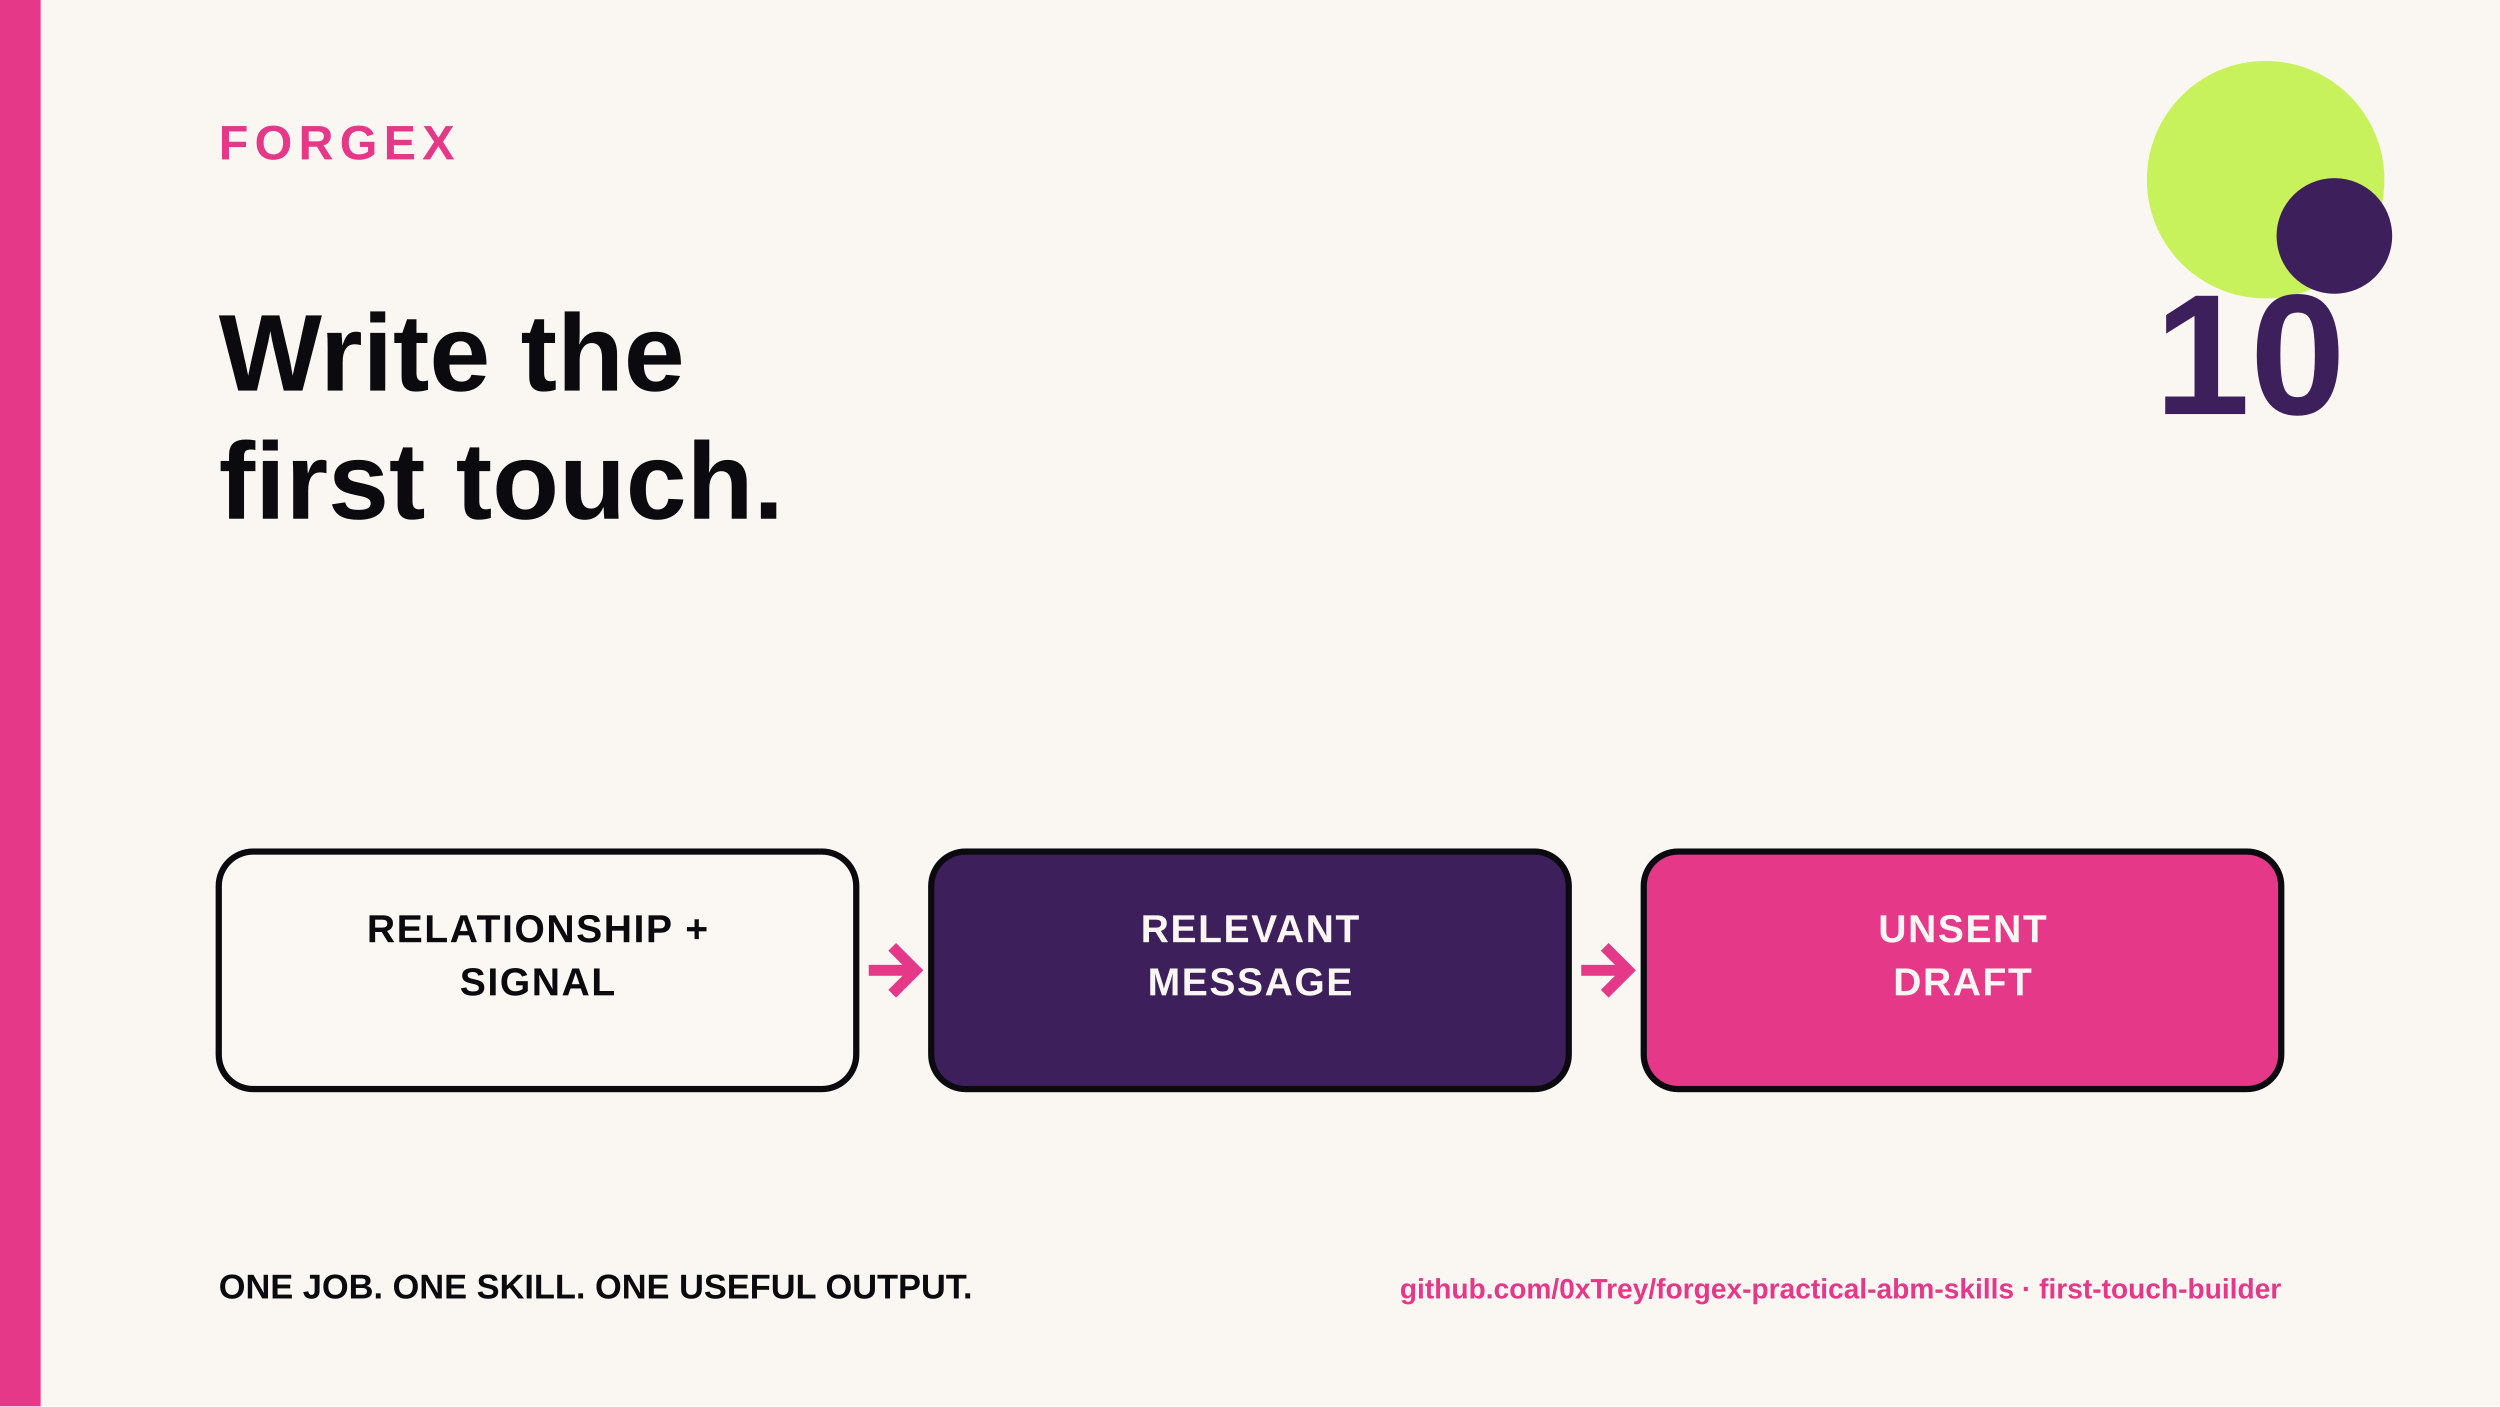
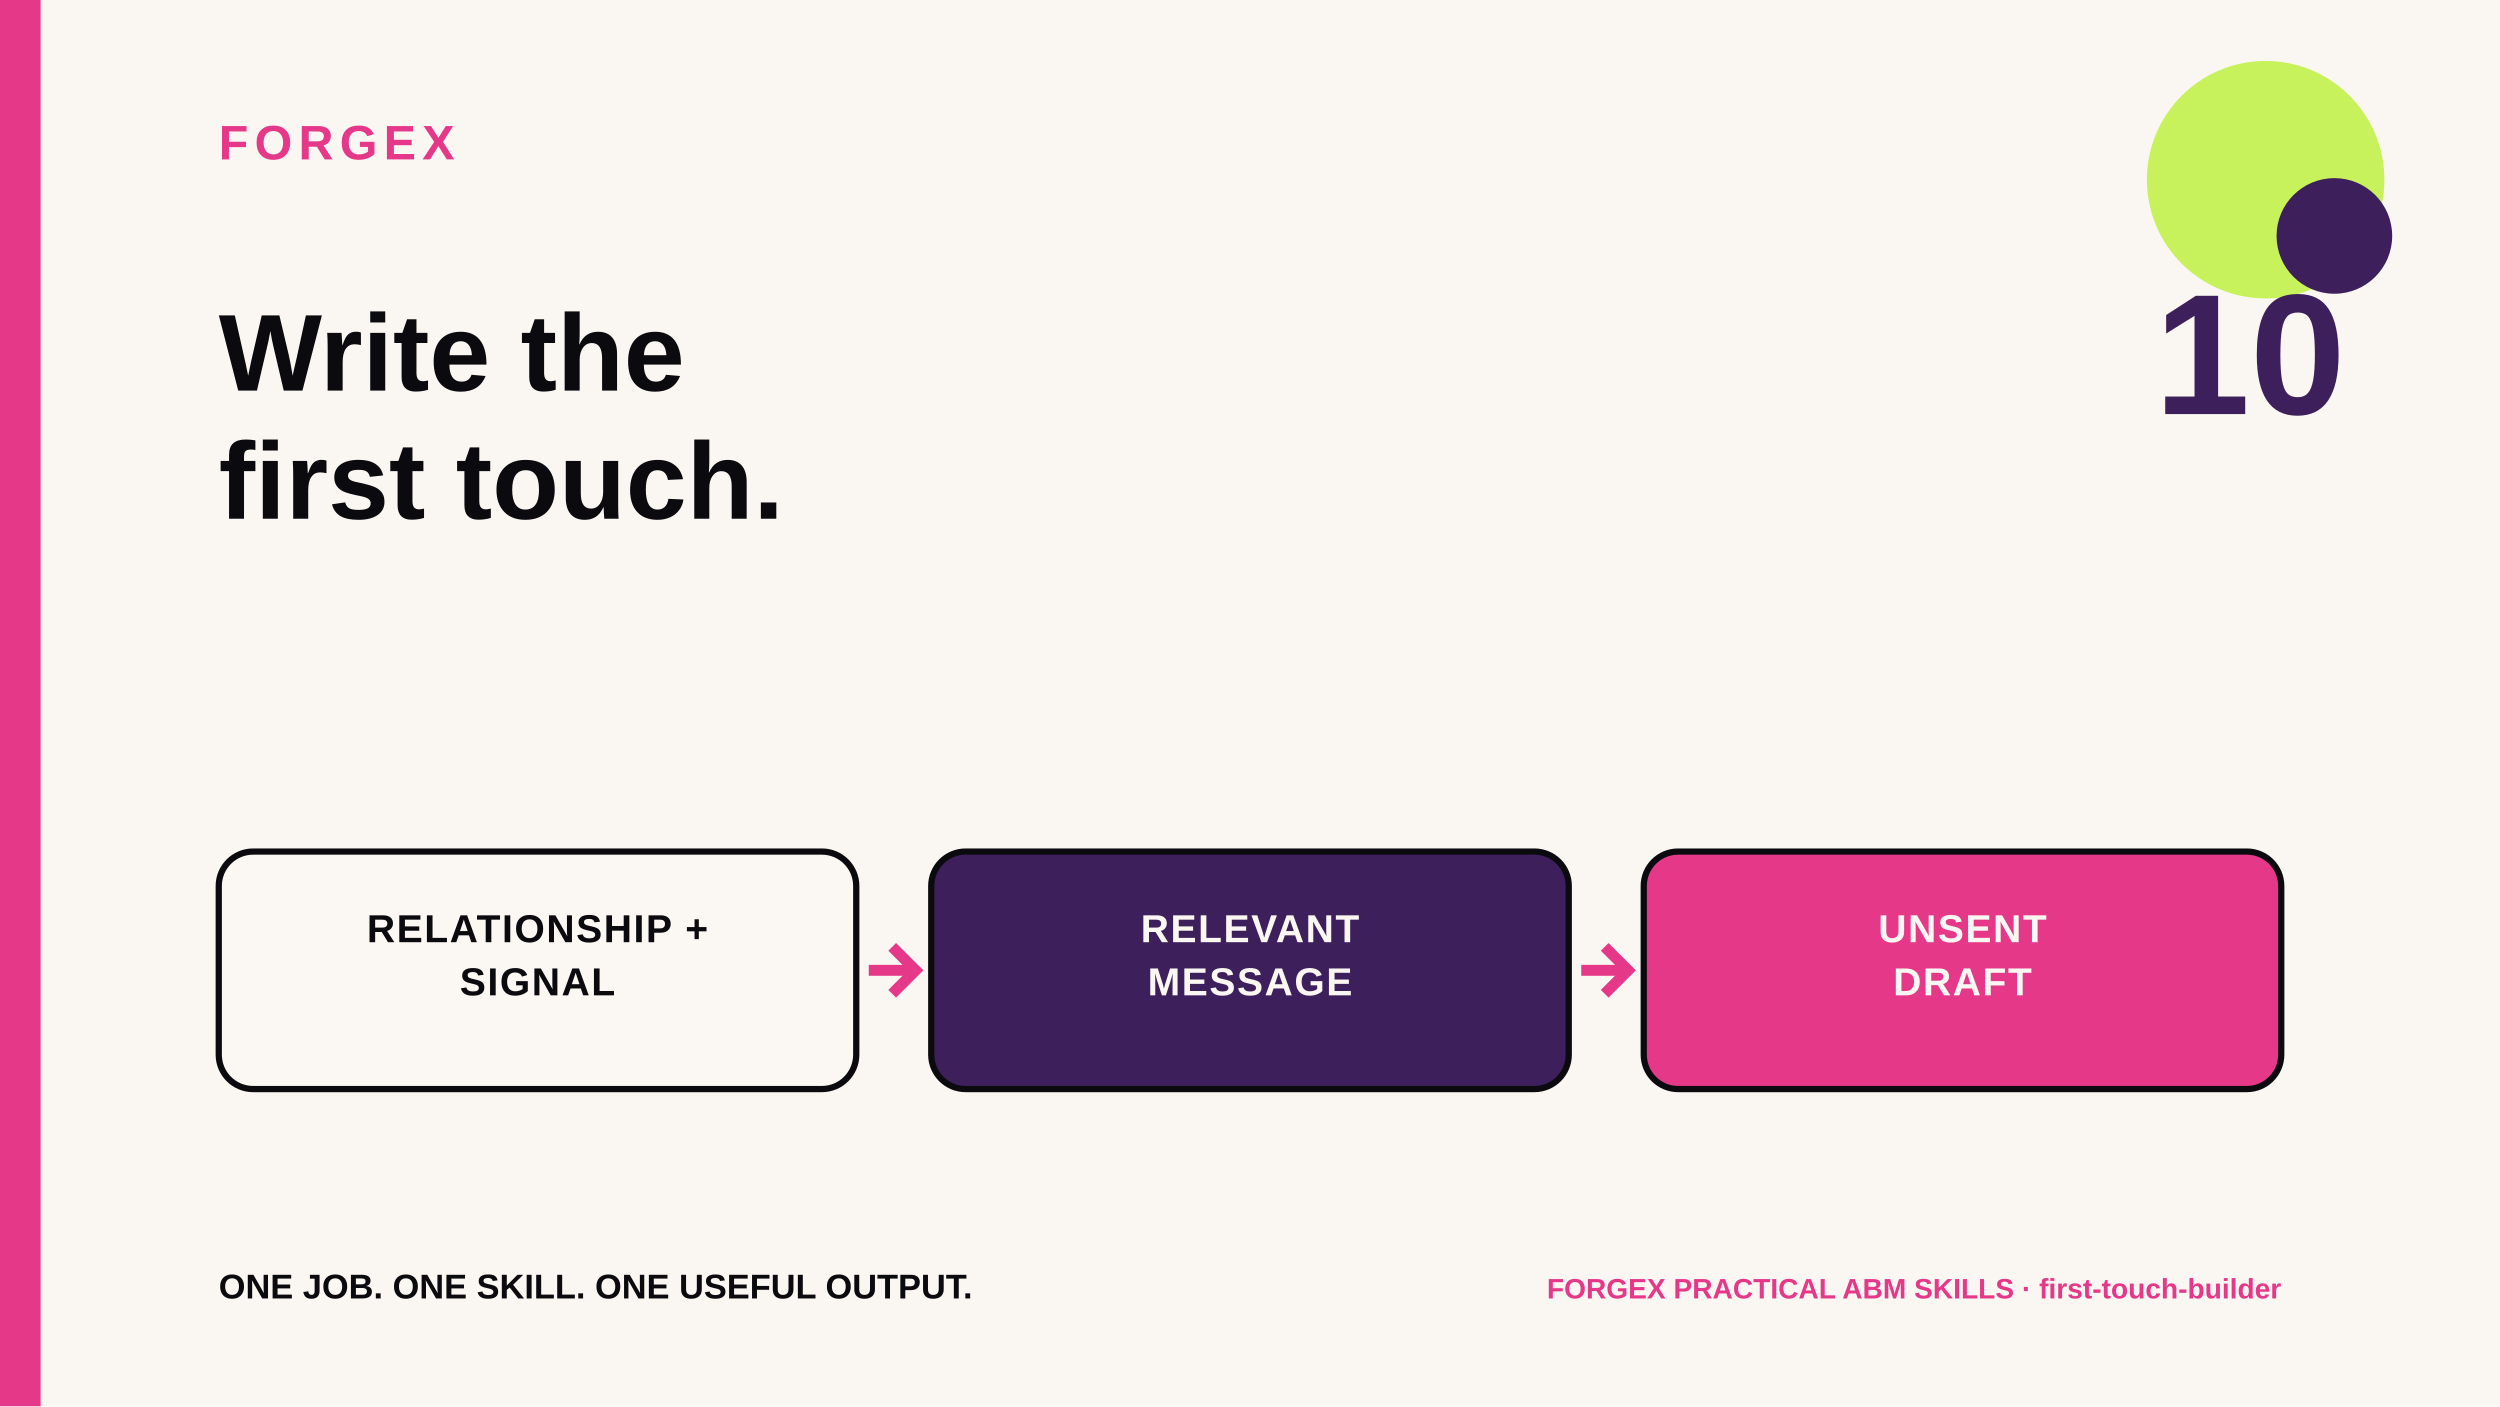
<svg xmlns="http://www.w3.org/2000/svg" width="1600" height="900" viewBox="0 0 1600 900">
  <rect width="1600" height="900" fill="#FAF7F2" />
  <rect x="0" y="0" width="26" height="900" fill="#E63888" />
  <circle cx="1450" cy="115" r="76" fill="#C7F25C" />
  <circle cx="1494" cy="151" r="37" fill="#3D1F5C" />
  <text x="140" y="102" font-family="Arial, Helvetica, sans-serif" font-size="31" font-weight="900" fill="#E63888" letter-spacing="4">FORGEX</text>
  <text x="1440" y="265" text-anchor="middle" font-family="Arial, Helvetica, sans-serif" font-size="110" font-weight="900" fill="#3D1F5C">10</text>
  <text x="140" y="250" fill="#0B0B0F" font-family="Arial, Helvetica, sans-serif" font-size="70" font-weight="900">Write the</text>
  <text x="140" y="332" fill="#0B0B0F" font-family="Arial, Helvetica, sans-serif" font-size="70" font-weight="900">first touch.</text>
  <rect x="140" y="545" width="408" height="152" rx="22" fill="#FBF8F4" stroke="#0B0B0F" stroke-width="4" />
  <path d="M 556 621 L 586 621" stroke="#E63888" stroke-width="7" />
  <path d="M 571 606 L 586 621 L 571 636" fill="none" stroke="#E63888" stroke-width="7" />
  <text x="344" y="603" text-anchor="middle" fill="#0B0B0F" font-family="Arial, Helvetica, sans-serif" font-size="25" font-weight="800" letter-spacing="1">RELATIONSHIP +</text>
  <text x="344" y="637" text-anchor="middle" fill="#0B0B0F" font-family="Arial, Helvetica, sans-serif" font-size="25" font-weight="800" letter-spacing="1">SIGNAL</text>
  <rect x="596" y="545" width="408" height="152" rx="22" fill="#3D1F5C" stroke="#0B0B0F" stroke-width="4" />
  <path d="M 1012 621 L 1042 621" stroke="#E63888" stroke-width="7" />
  <path d="M 1027 606 L 1042 621 L 1027 636" fill="none" stroke="#E63888" stroke-width="7" />
  <text x="800" y="603" text-anchor="middle" fill="#FAF7F2" font-family="Arial, Helvetica, sans-serif" font-size="25" font-weight="800" letter-spacing="1">RELEVANT</text>
  <text x="800" y="637" text-anchor="middle" fill="#FAF7F2" font-family="Arial, Helvetica, sans-serif" font-size="25" font-weight="800" letter-spacing="1">MESSAGE</text>
  <rect x="1052" y="545" width="408" height="152" rx="22" fill="#E63888" stroke="#0B0B0F" stroke-width="4" />
  <text x="1256" y="603" text-anchor="middle" fill="#FAF7F2" font-family="Arial, Helvetica, sans-serif" font-size="25" font-weight="800" letter-spacing="1">UNSENT</text>
  <text x="1256" y="637" text-anchor="middle" fill="#FAF7F2" font-family="Arial, Helvetica, sans-serif" font-size="25" font-weight="800" letter-spacing="1">DRAFT</text>
  <text x="140" y="831" font-family="Arial, Helvetica, sans-serif" font-size="22" font-weight="700" fill="#0B0B0F">ONE JOB. ONE SKILL. ONE USEFUL OUTPUT.</text>
-   <text x="1460" y="831" text-anchor="end" font-family="Arial, Helvetica, sans-serif" font-size="18" font-weight="700" fill="#E63888">github.com/0xTrey/forgex-practical-abm-skills · first-touch-builder</text>
+   <text x="1460" y="831" text-anchor="end" font-family="Arial, Helvetica, sans-serif" font-size="18" font-weight="700" fill="#E63888">FORGEX PRACTICAL ABM SKILLS · first-touch-builder</text>
</svg>
